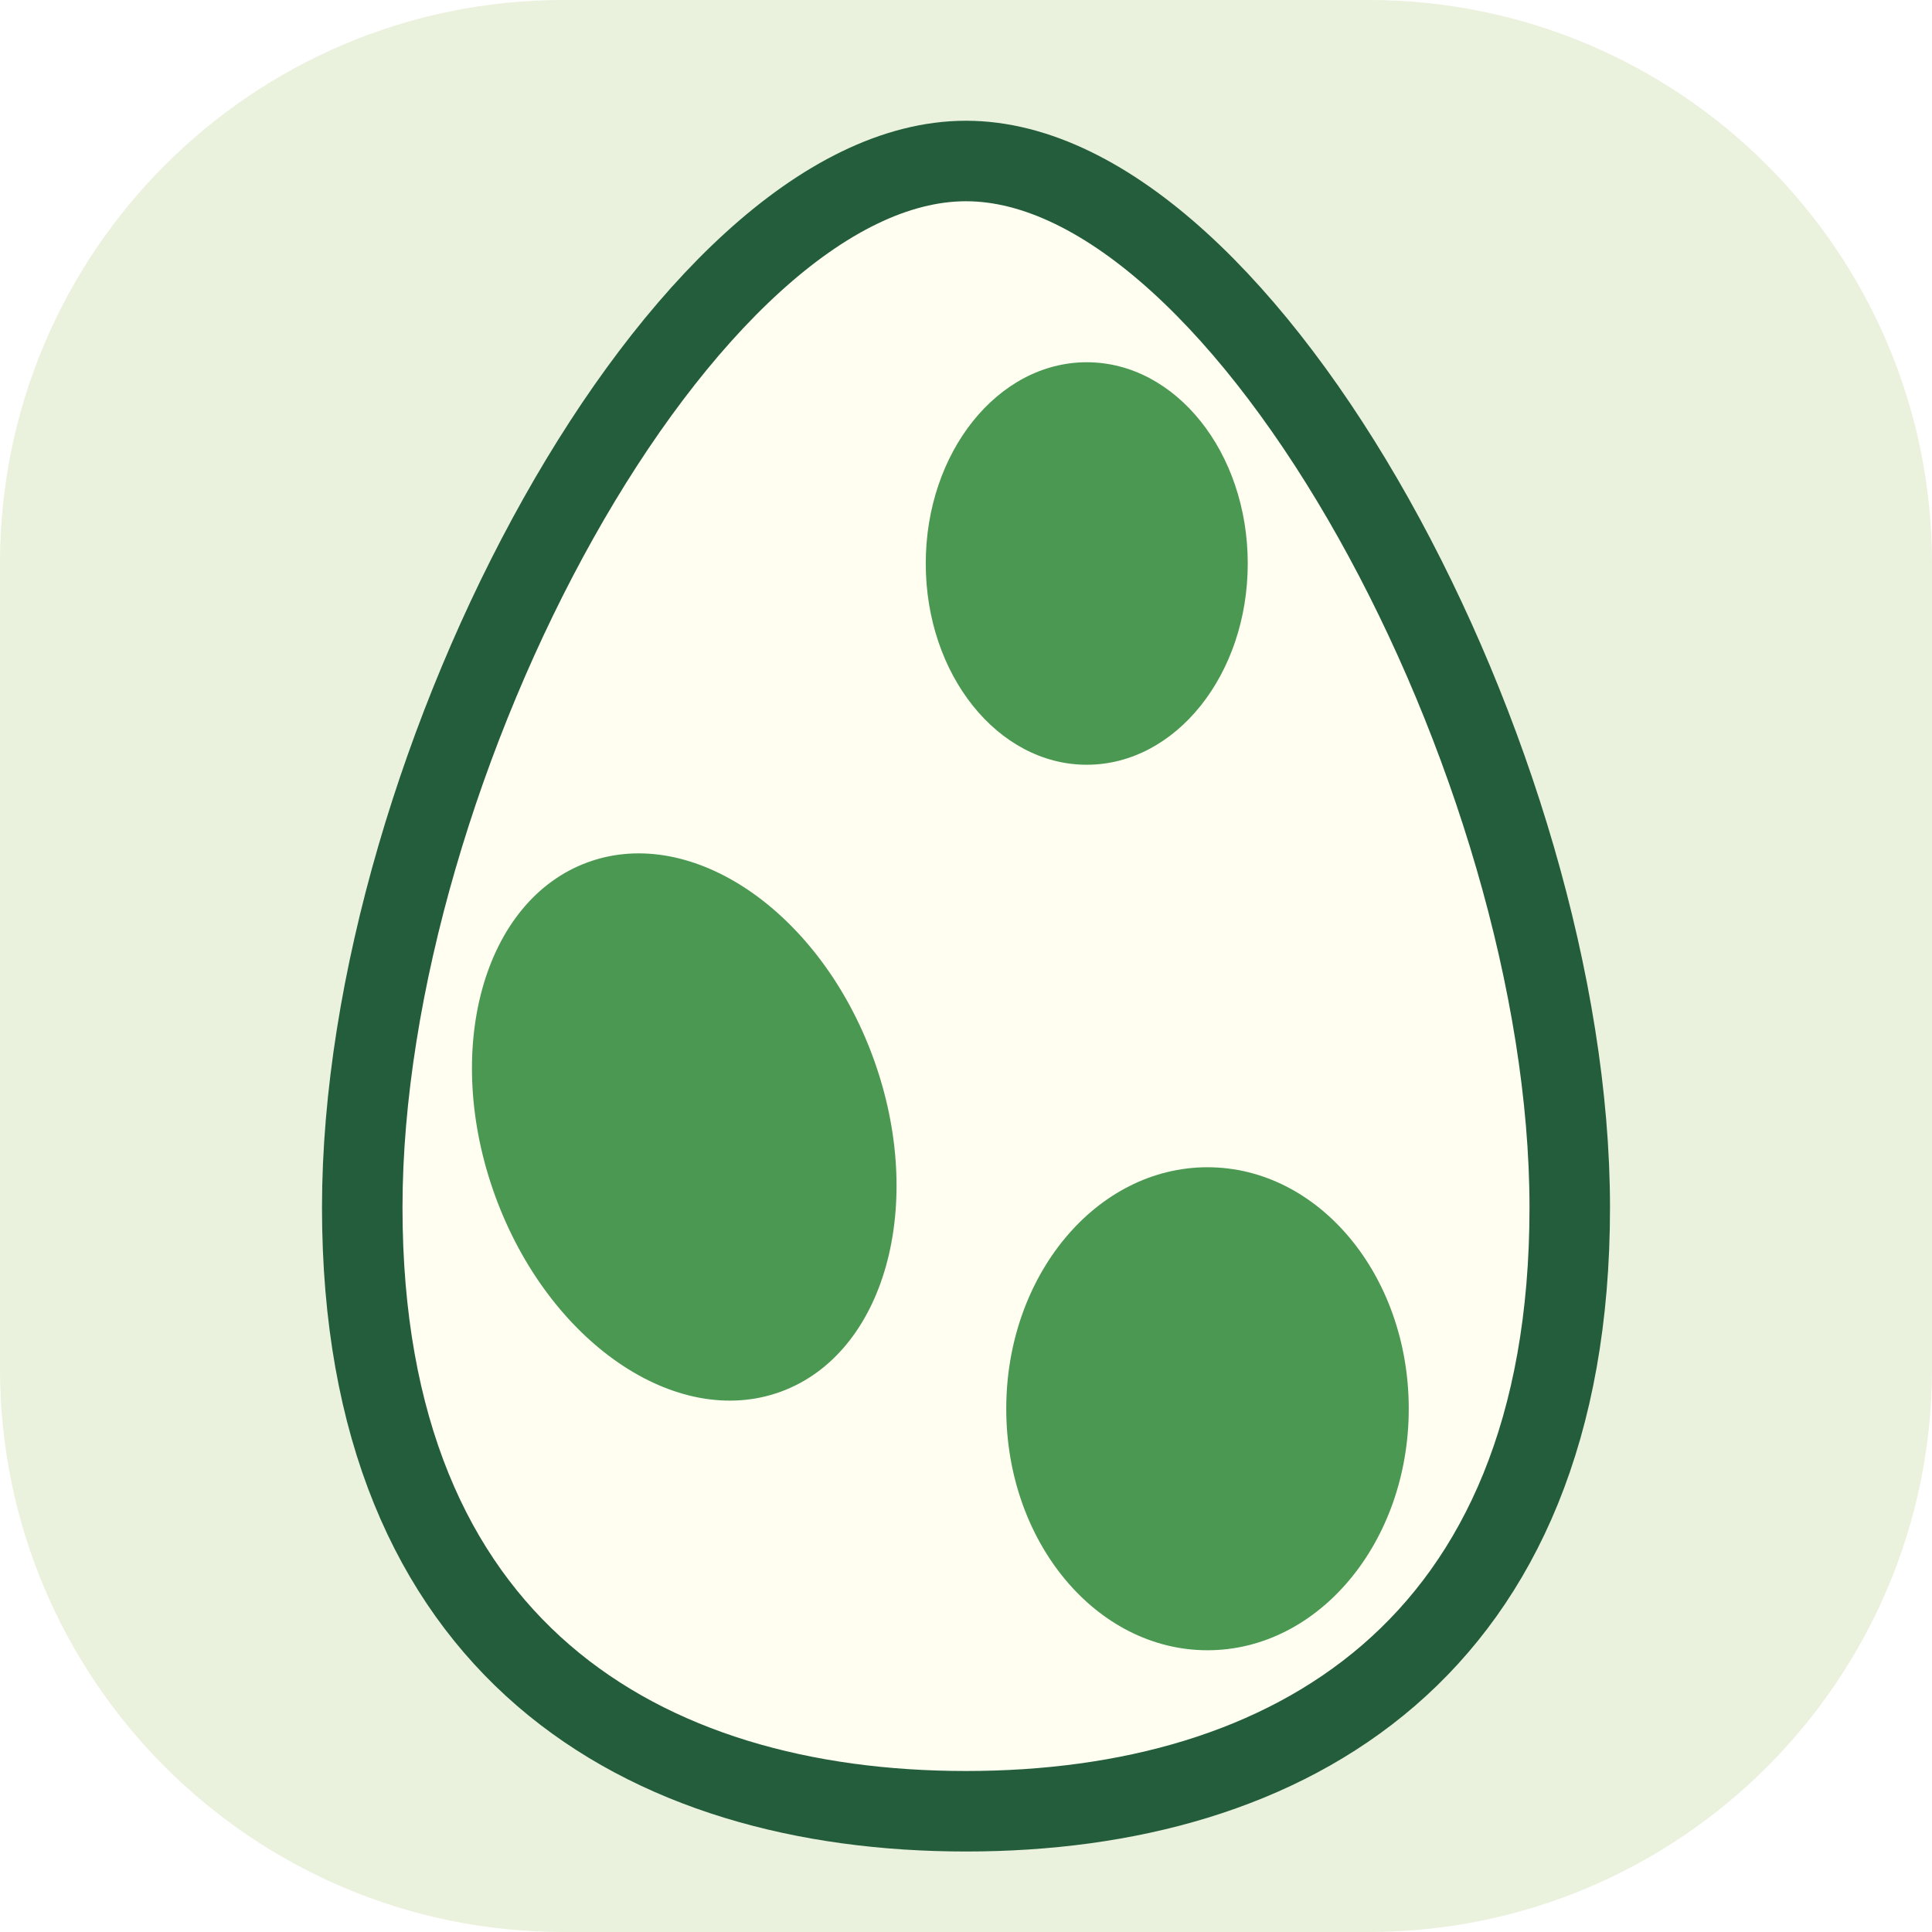
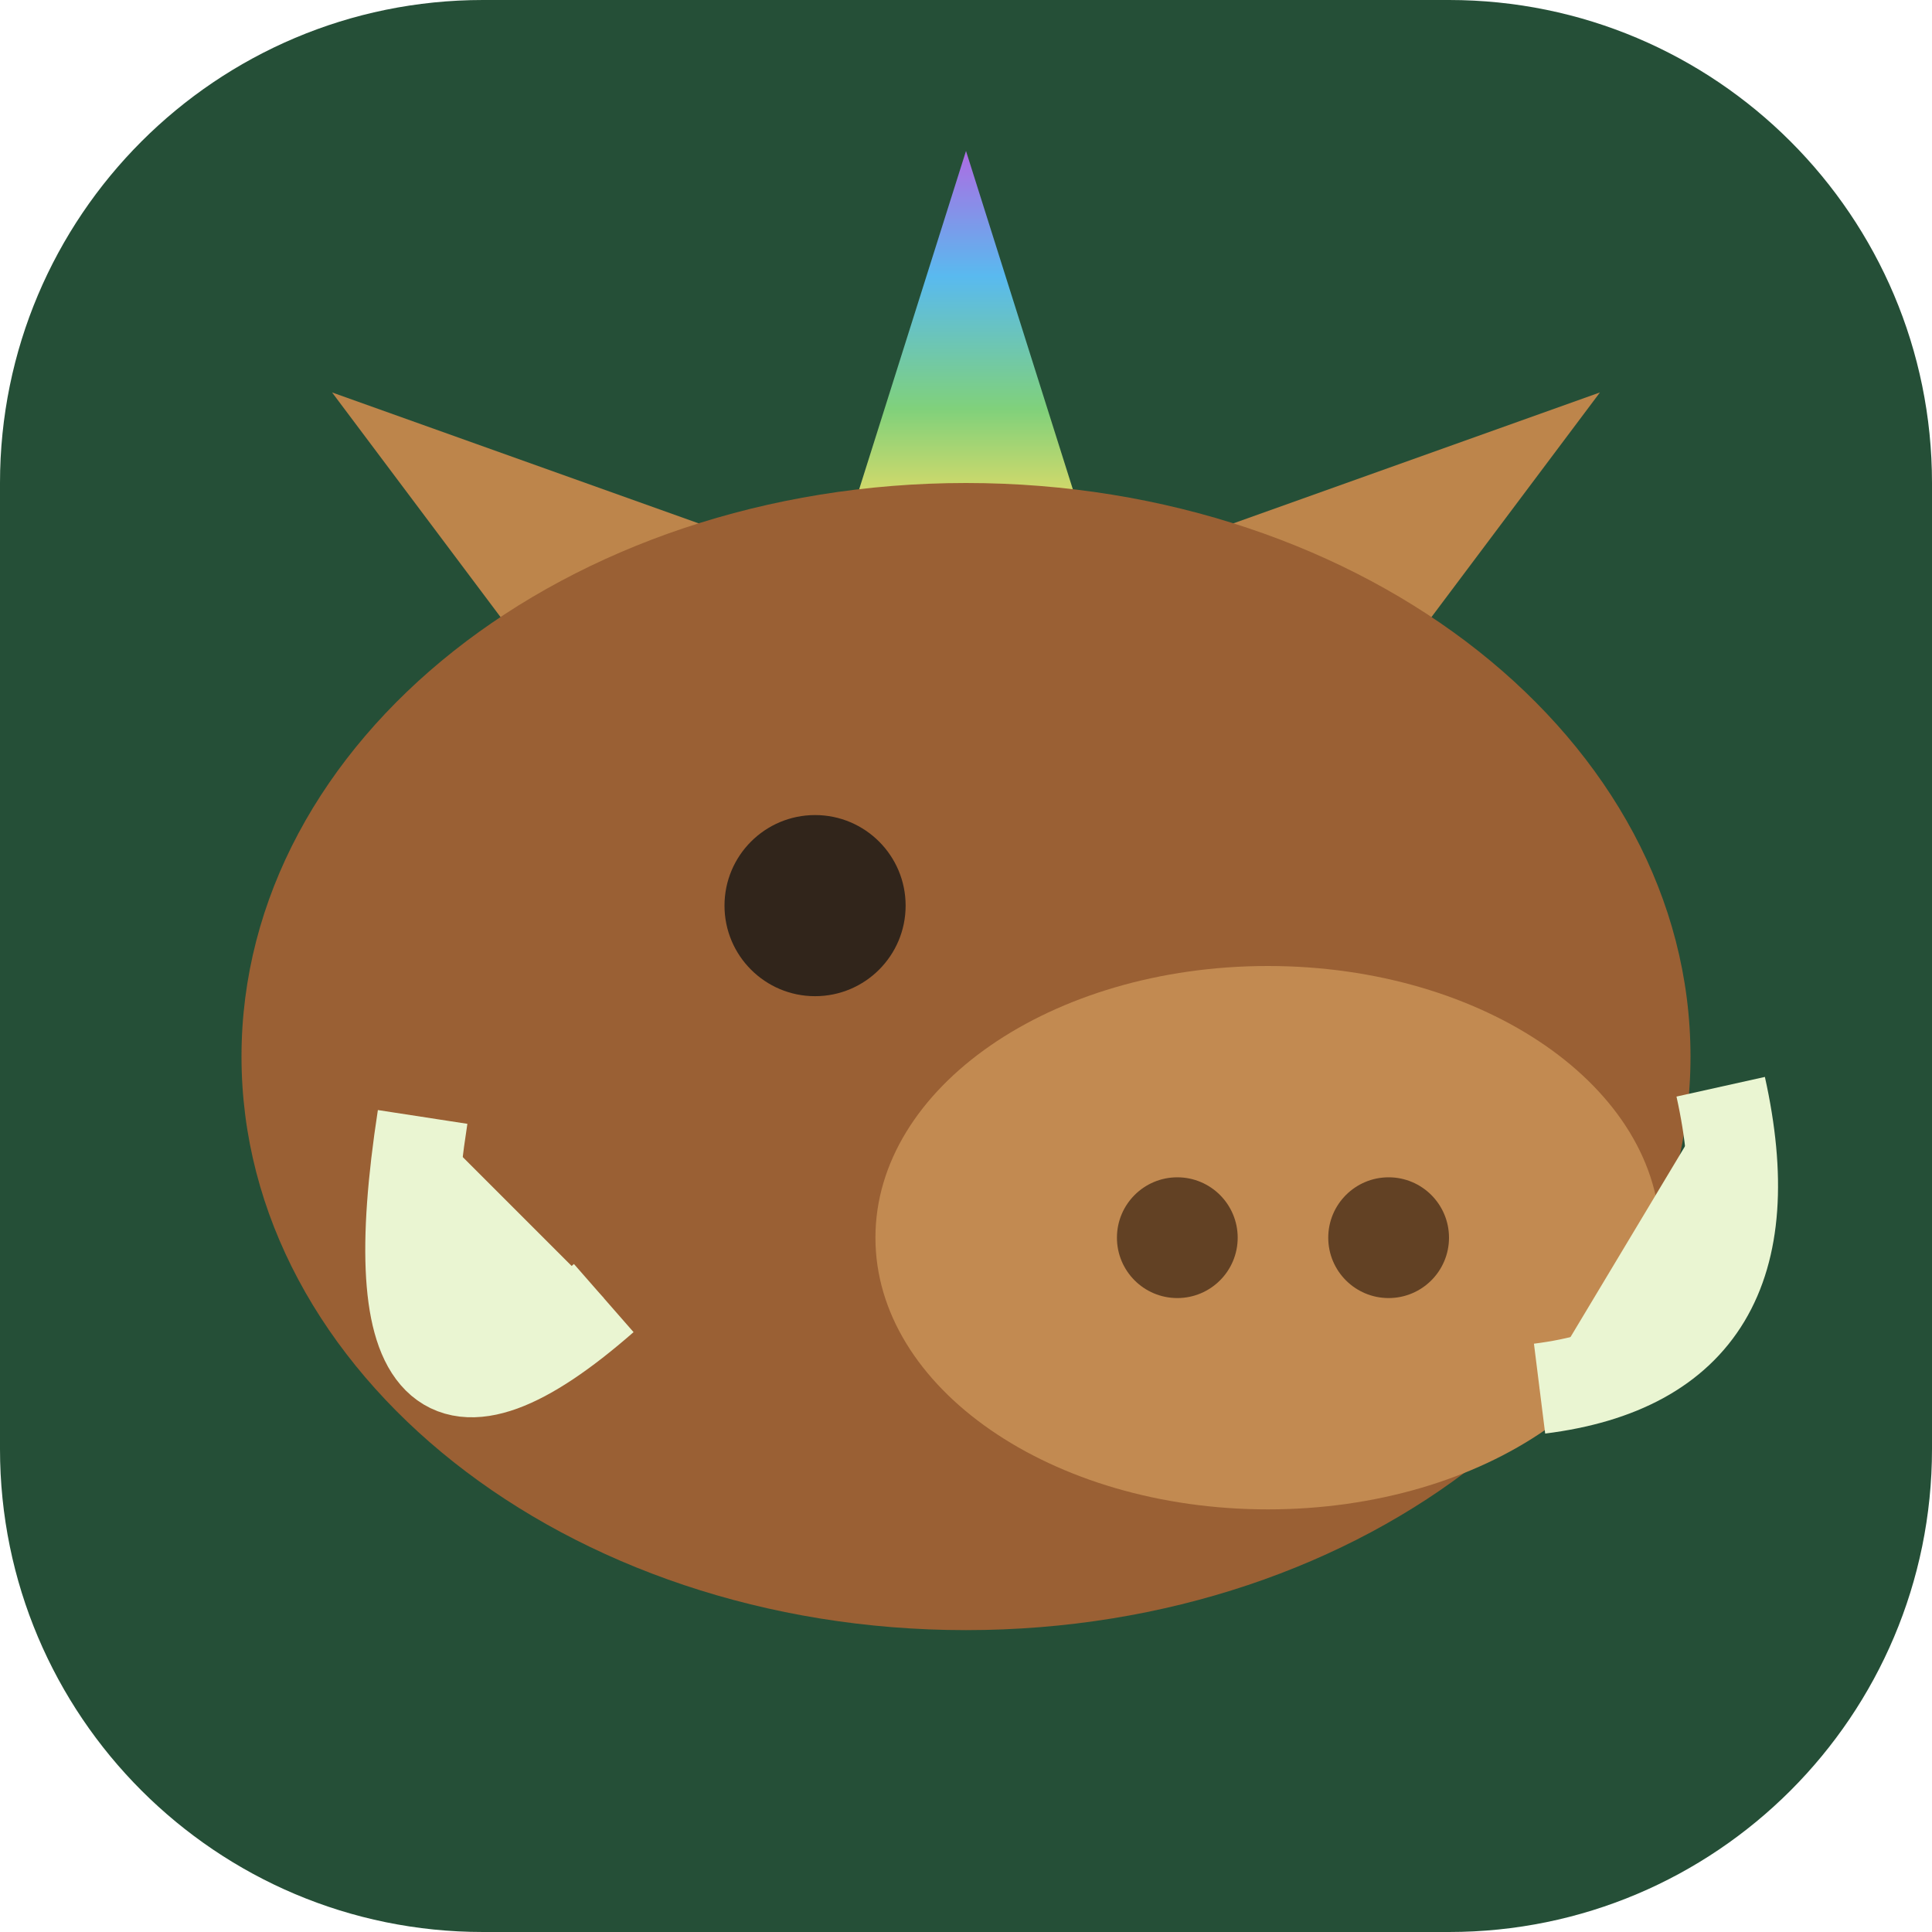
- <svg xmlns="http://www.w3.org/2000/svg" viewBox="0 0 48 48">
-   <rect width="48" height="48" rx="14" fill="#eaf1dc" />
-   <path d="M39 30c0 11-7 15-15 15S9 41 9 30 17 4 24 4s15 15 15 26Z" fill="#fffef1" stroke="#245d3b" stroke-width="2" />
-   <ellipse cx="17" cy="28" rx="5" ry="7" fill="#4b9853" transform="rotate(-20 17 28)" />
-   <ellipse cx="30" cy="35" rx="5" ry="6" fill="#4b9853" />
-   <ellipse cx="27" cy="14" rx="4" ry="5" fill="#4b9853" />
+ <svg xmlns="http://www.w3.org/2000/svg" viewBox="0 0 64 64">
+   <defs>
+     <linearGradient id="horn" x2="0" y2="1">
+       <stop stop-color="#ae6be3" />
+       <stop offset=".22" stop-color="#59baef" />
+       <stop offset=".45" stop-color="#80d17b" />
+       <stop offset=".65" stop-color="#f2dc64" />
+       <stop offset=".82" stop-color="#ed9c53" />
+       <stop offset="1" stop-color="#e36563" />
+     </linearGradient>
+   </defs>
+   <rect width="64" height="64" rx="16" fill="#254f37" />
+   <path d="M32 5 38 24 26 24Z" fill="url(#horn)" />
+   <path d="m17 21-6-8 14 5m22 3 6-8-14 5" fill="#bd854b" />
+   <ellipse cx="32" cy="35" rx="24" ry="19" fill="#9a6034" />
+   <ellipse cx="42" cy="41" rx="13" ry="9" fill="#c28a51" />
+   <path d="M20 43q-8 7-6-6M51 46q8-1 6-10" fill="#eaf5d2" stroke="#eaf5d2" stroke-width="3" />
+   <circle cx="27" cy="30" r="3" fill="#31251b" />
+   <circle cx="39" cy="41" r="2" fill="#624124" />
+   <circle cx="46" cy="41" r="2" fill="#624124" />
</svg>
